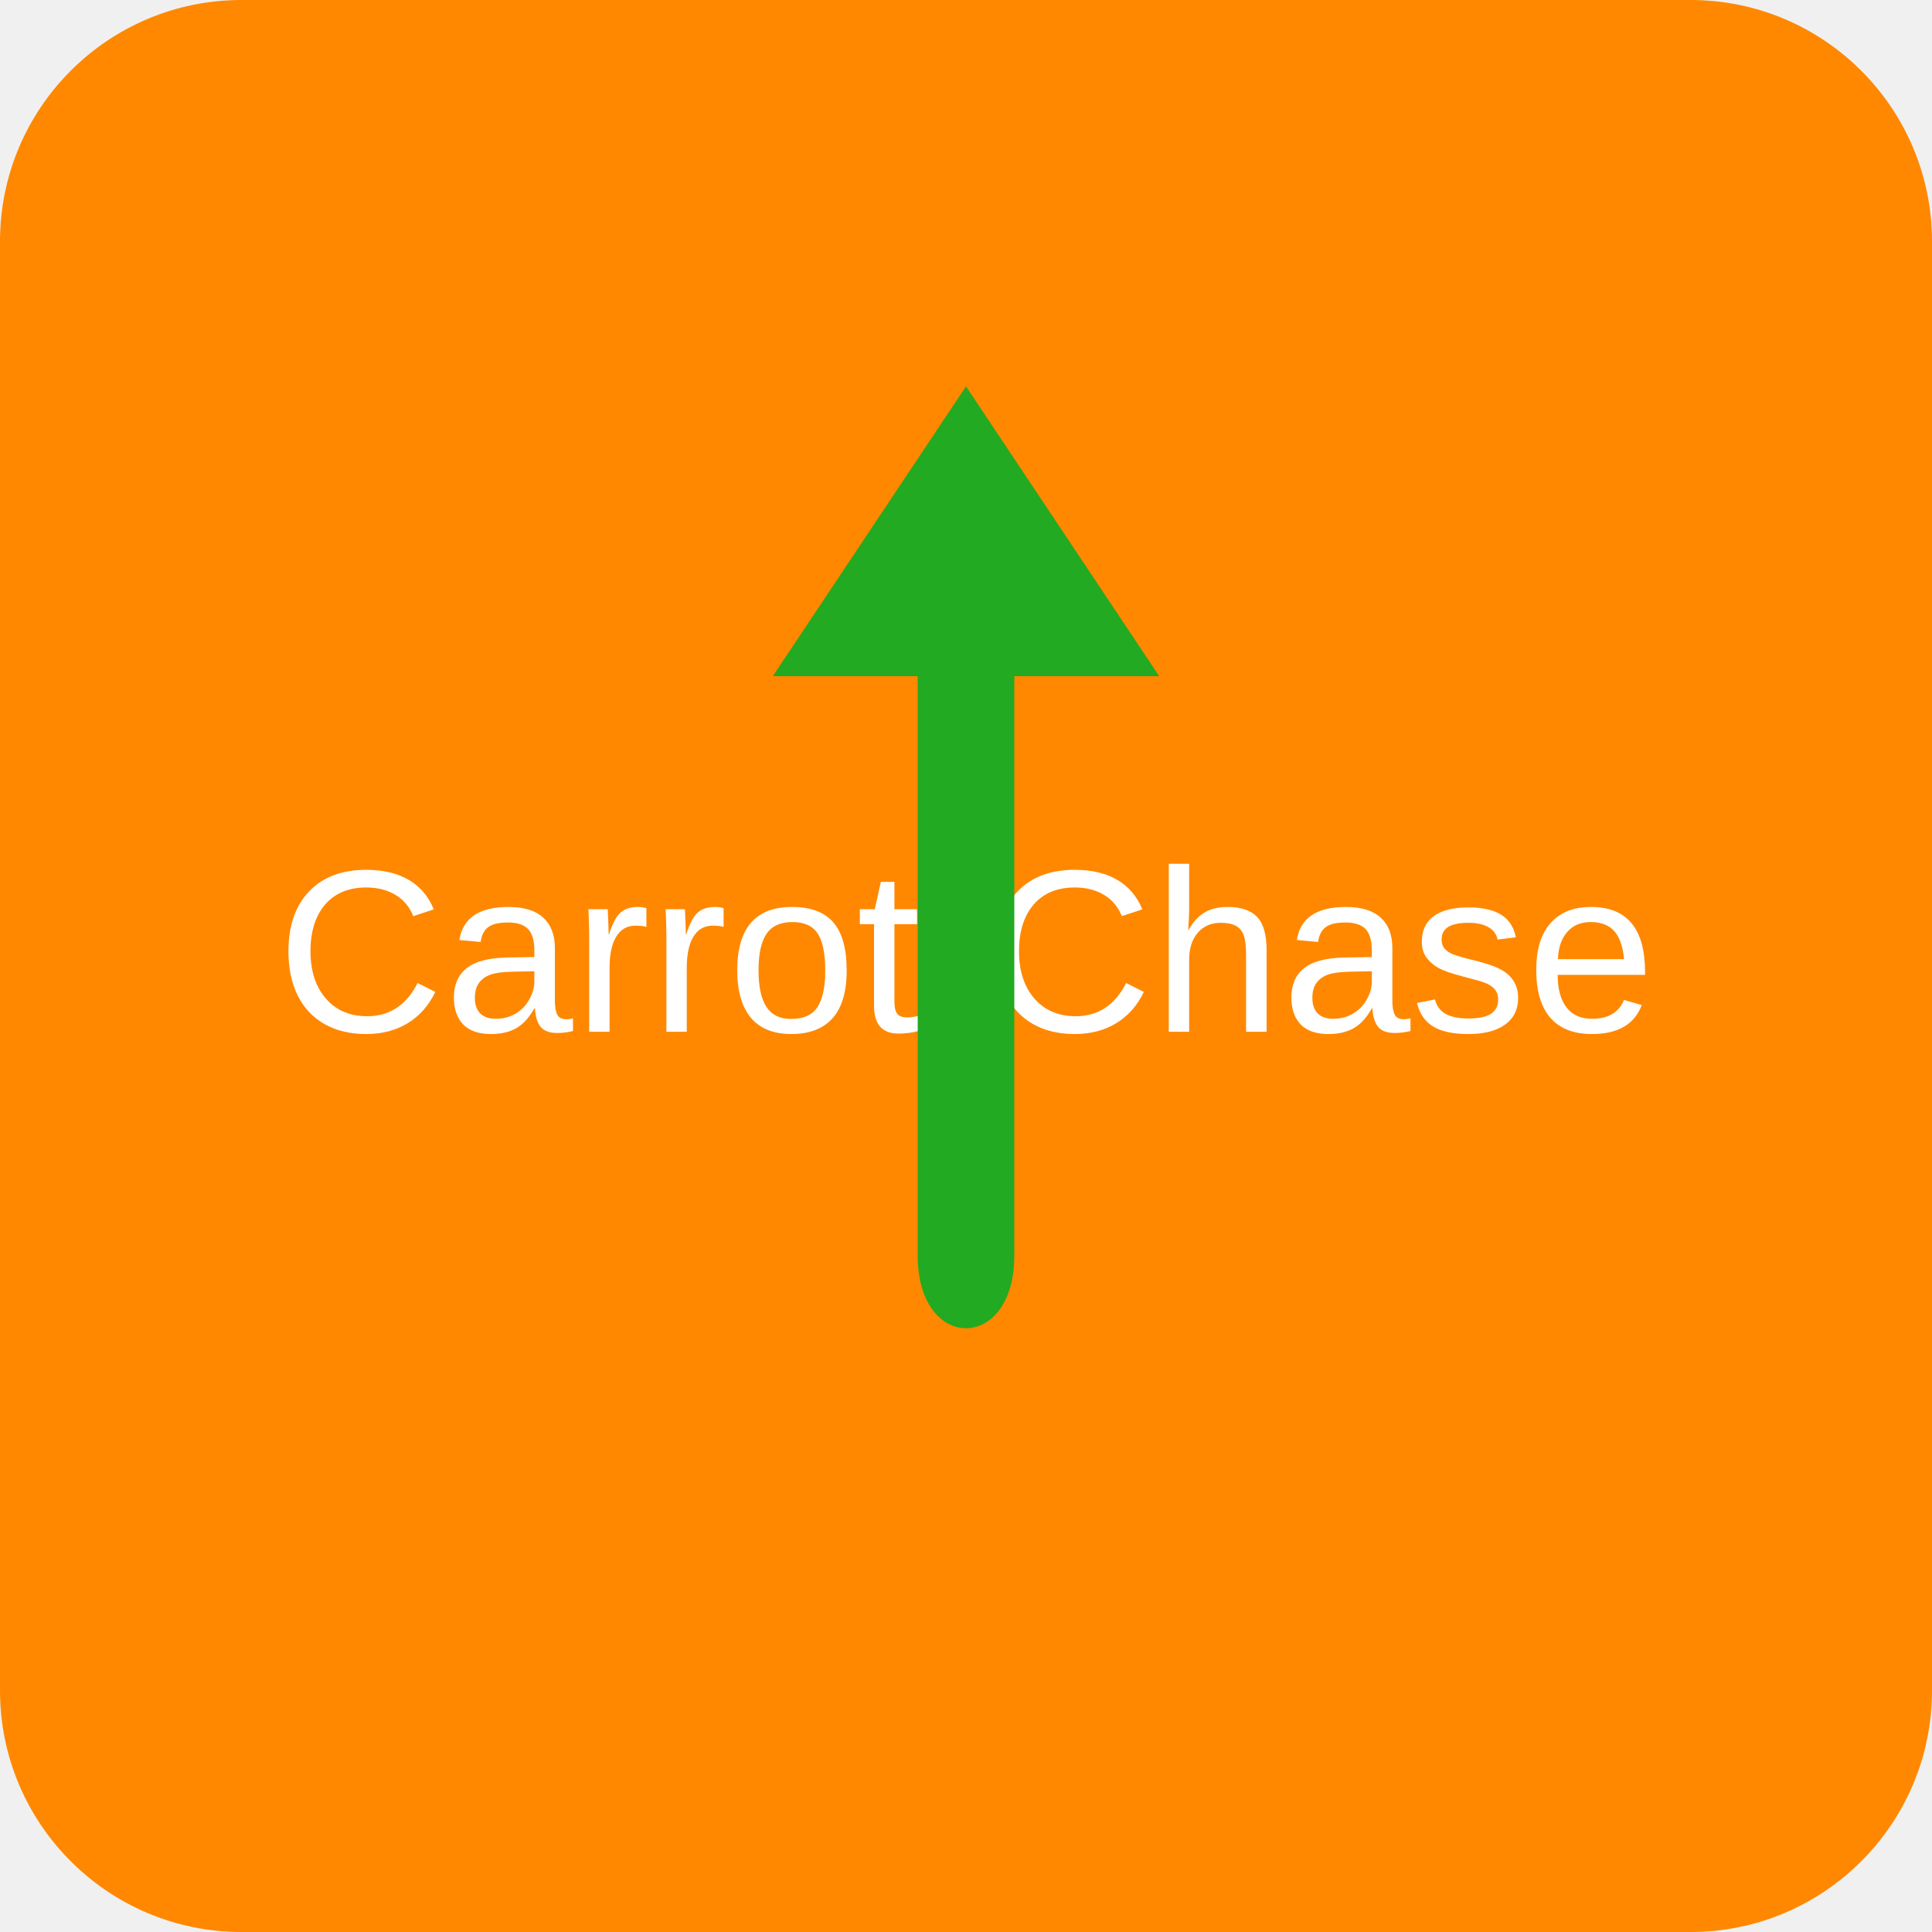
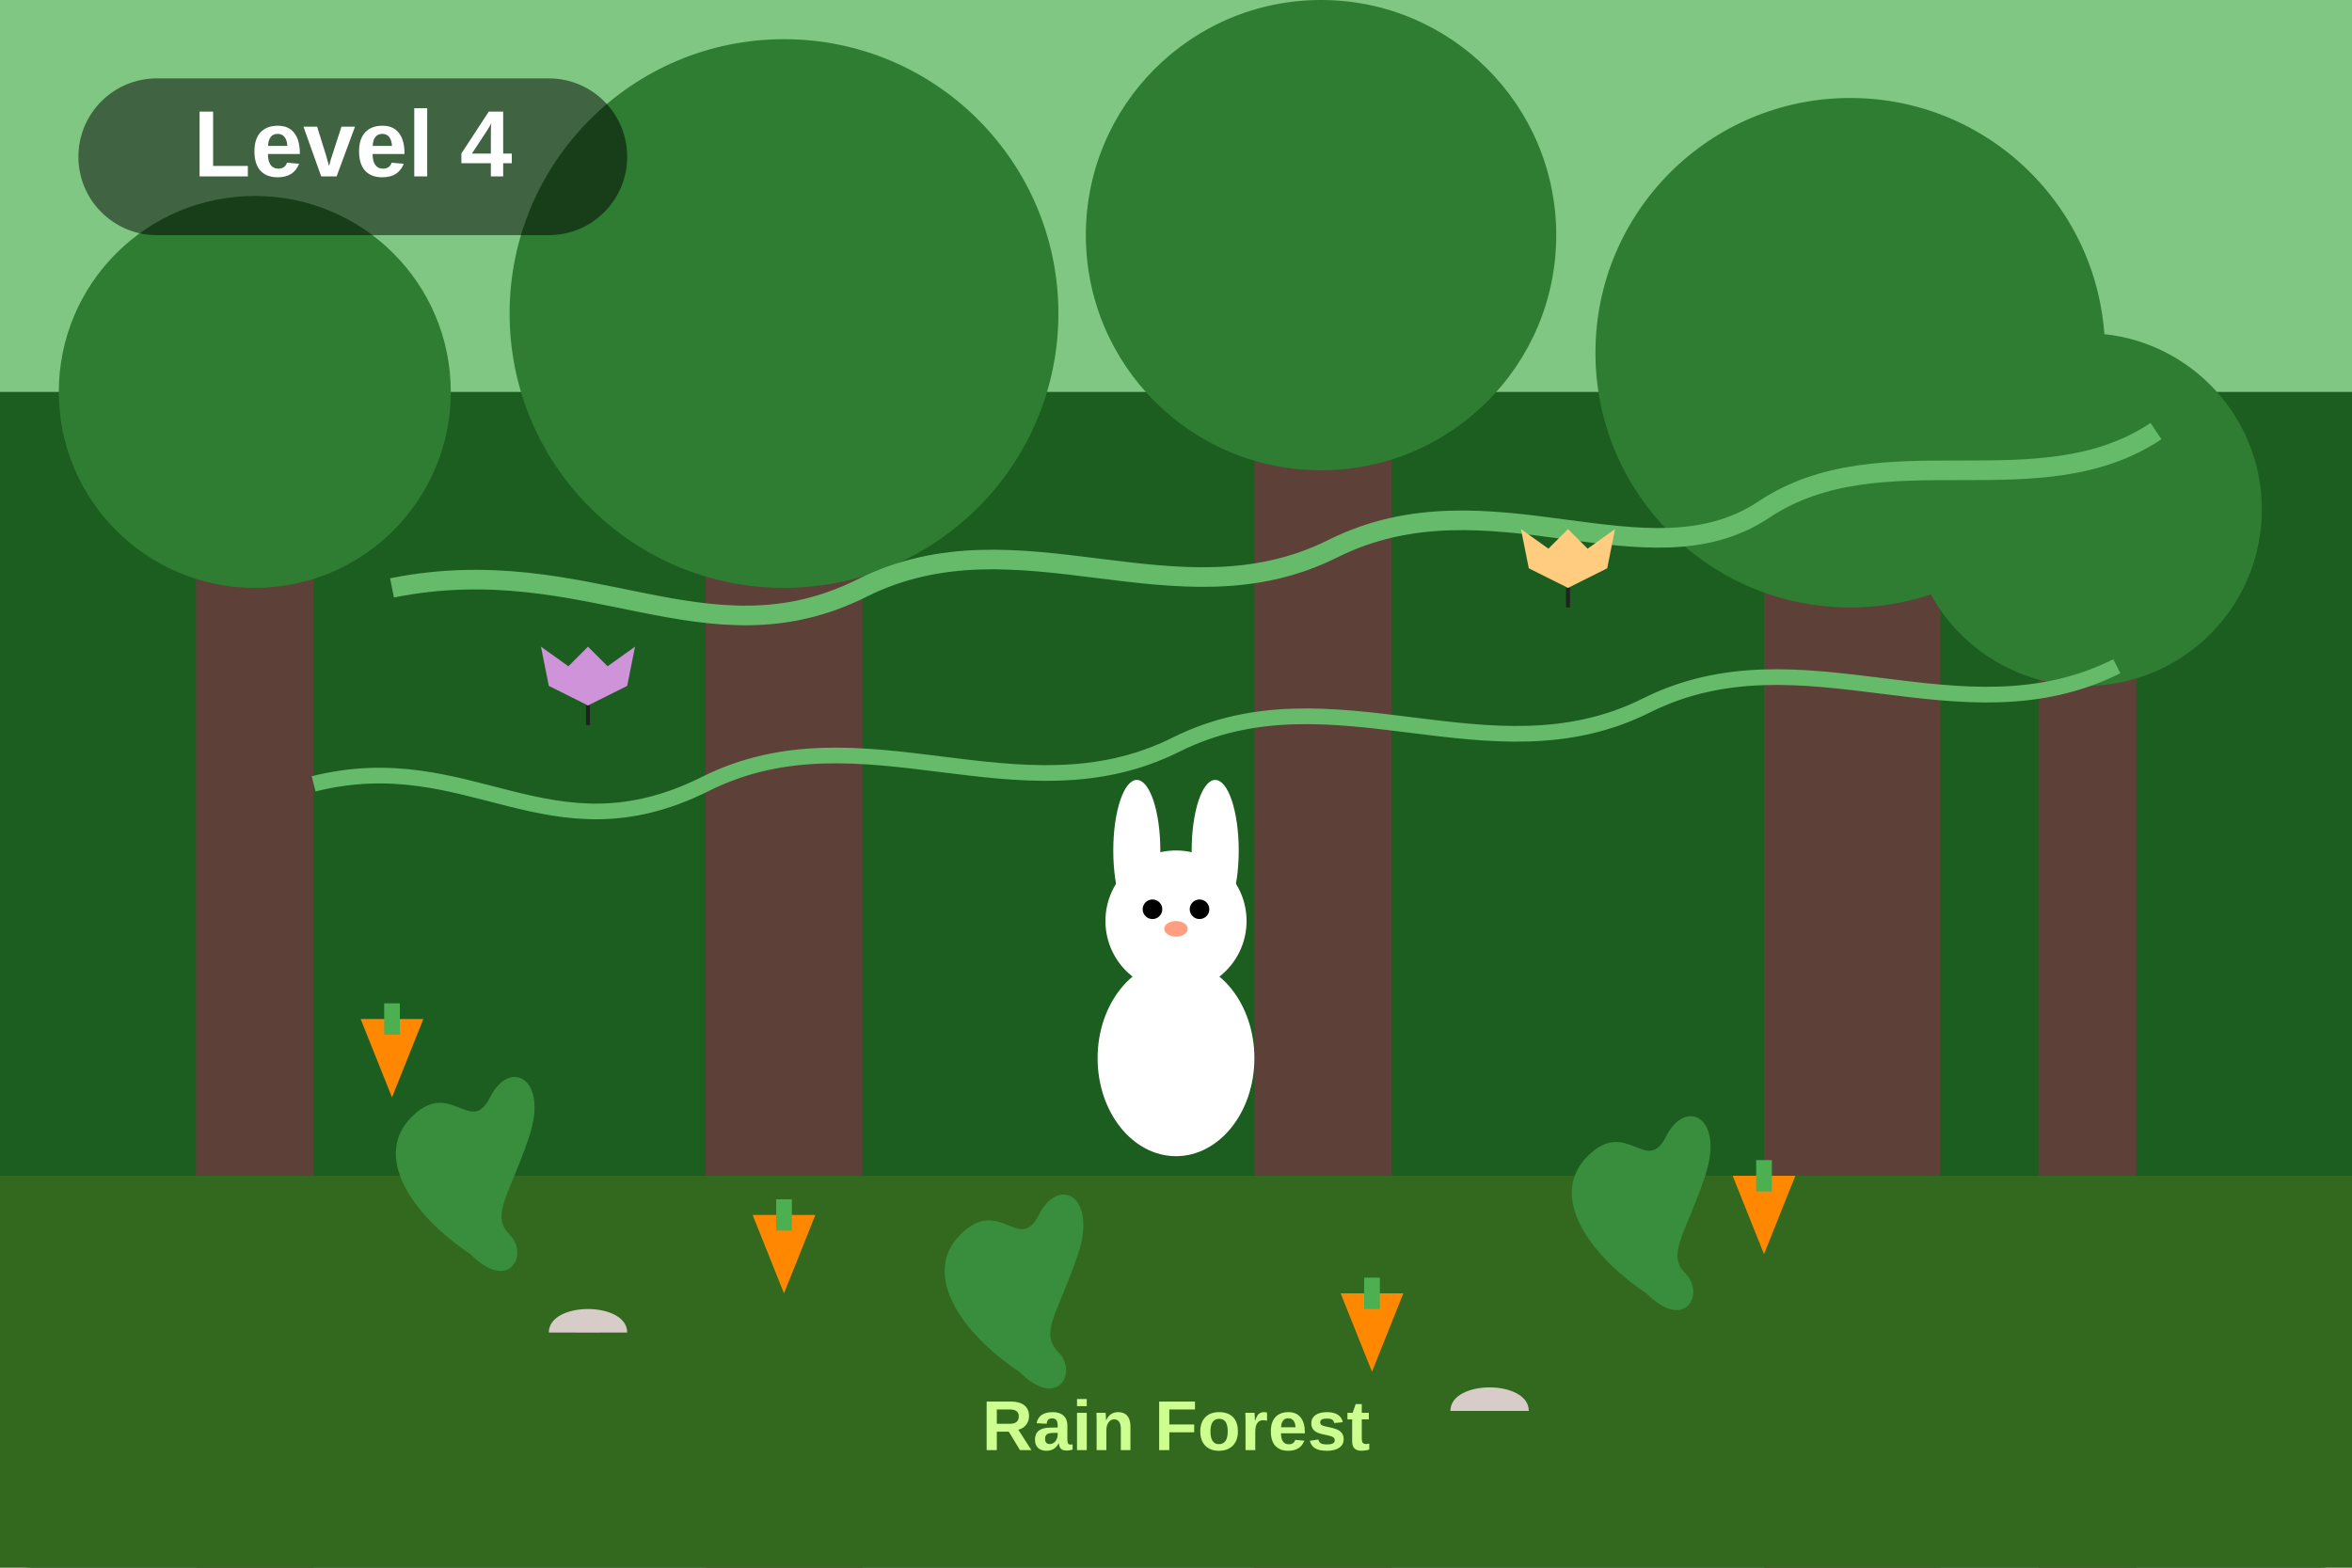
- <svg xmlns="http://www.w3.org/2000/svg" width="200" height="200" viewBox="0 0 200 200">
-   <rect width="200" height="200" fill="#FF8800" rx="25" ry="25" />
-   <text x="100" y="100" font-family="Arial" font-size="24" fill="white" text-anchor="middle" dominant-baseline="middle">Carrot Chase</text>
-   <path d="M100,40 L120,70 L80,70 Z" fill="#22AA22" />
-   <path d="M95,70 L95,130 C95,140 105,140 105,130 L105,70 Z" fill="#22AA22" />
+ <svg xmlns="http://www.w3.org/2000/svg" width="600" height="400" viewBox="0 0 600 400">
+   <rect width="600" height="400" fill="#1B5E20" rx="8" ry="8" />
+   <rect x="0" y="0" width="600" height="100" fill="#81C784" />
+   <rect x="50" y="100" width="30" height="300" fill="#5D4037" />
+   <rect x="180" y="80" width="40" height="320" fill="#5D4037" />
+   <rect x="320" y="60" width="35" height="340" fill="#5D4037" />
+   <rect x="450" y="90" width="45" height="310" fill="#5D4037" />
+   <rect x="520" y="130" width="25" height="270" fill="#5D4037" />
+   <circle cx="65" cy="100" r="50" fill="#2E7D32" />
+   <circle cx="200" cy="80" r="70" fill="#2E7D32" />
+   <circle cx="337" cy="60" r="60" fill="#2E7D32" />
+   <circle cx="472" cy="90" r="65" fill="#2E7D32" />
+   <circle cx="532" cy="130" r="45" fill="#2E7D32" />
+   <path d="M100,150 C150,140 180,170 220,150 C260,130 300,160 340,140 C380,120 420,150 450,130 C480,110 520,130 550,110" fill="none" stroke="#66BB6A" stroke-width="5" />
+   <path d="M80,200 C120,190 140,220 180,200 C220,180 260,210 300,190 C340,170 380,200 420,180 C460,160 500,190 540,170" fill="none" stroke="#66BB6A" stroke-width="4" />
+   <rect x="0" y="300" width="600" height="100" fill="#33691E" />
+   <g transform="translate(120, 320)">
+     <path d="M0,0 C-15,-10 -25,-25 -15,-35 C-5,-45 0,-30 5,-40 C10,-50 20,-45 15,-30 C10,-15 5,-10 10,-5 C15,0 10,10 0,0 Z" fill="#388E3C" />
+   </g>
+   <g transform="translate(420, 330)">
+     <path d="M0,0 C-15,-10 -25,-25 -15,-35 C-5,-45 0,-30 5,-40 C10,-50 20,-45 15,-30 C10,-15 5,-10 10,-5 C15,0 10,10 0,0 Z" fill="#388E3C" />
+   </g>
+   <g transform="translate(260, 350)">
+     <path d="M0,0 C-15,-10 -25,-25 -15,-35 C-5,-45 0,-30 5,-40 C10,-50 20,-45 15,-30 C10,-15 5,-10 10,-5 C15,0 10,10 0,0 Z" fill="#388E3C" />
+   </g>
+   <g transform="translate(150, 340)">
+     <rect x="-3" y="-5" width="6" height="5" fill="#8D6E63" />
+     <path d="M-10,0 C-10,-8 10,-8 10,0 Z" fill="#D7CCC8" />
+   </g>
+   <g transform="translate(380, 360)">
+     <rect x="-3" y="-5" width="6" height="5" fill="#8D6E63" />
+     <path d="M-10,0 C-10,-8 10,-8 10,0 Z" fill="#D7CCC8" />
+   </g>
+   <g transform="translate(300, 270)">
+     <ellipse cx="0" cy="0" rx="20" ry="25" fill="#FFFFFF" />
+     <circle cx="0" cy="-35" r="18" fill="#FFFFFF" />
+     <ellipse cx="-10" cy="-53" rx="6" ry="18" fill="#FFFFFF" />
+     <ellipse cx="10" cy="-53" rx="6" ry="18" fill="#FFFFFF" />
+     <circle cx="-6" cy="-38" r="2.5" fill="#000000" />
+     <circle cx="6" cy="-38" r="2.5" fill="#000000" />
+     <ellipse cx="0" cy="-33" rx="3" ry="2" fill="#FF9E80" />
+   </g>
+   <g transform="translate(200, 330)">
+     <path d="M0,0 L8,-20 L-8,-20 Z" fill="#FF8800" />
+     <rect x="-2" y="-24" width="4" height="8" fill="#4CAF50" />
+   </g>
+   <g transform="translate(350, 350)">
+     <path d="M0,0 L8,-20 L-8,-20 Z" fill="#FF8800" />
+     <rect x="-2" y="-24" width="4" height="8" fill="#4CAF50" />
+   </g>
+   <g transform="translate(450, 320)">
+     <path d="M0,0 L8,-20 L-8,-20 Z" fill="#FF8800" />
+     <rect x="-2" y="-24" width="4" height="8" fill="#4CAF50" />
+   </g>
+   <g transform="translate(100, 280)">
+     <path d="M0,0 L8,-20 L-8,-20 Z" fill="#FF8800" />
+     <rect x="-2" y="-24" width="4" height="8" fill="#4CAF50" />
+   </g>
+   <g transform="translate(150, 180)">
+     <path d="M0,0 L-10,-5 L-12,-15 L-5,-10 L0,-15 L5,-10 L12,-15 L10,-5 Z" fill="#CE93D8" />
+     <rect x="-0.5" y="0" width="1" height="5" fill="#212121" />
+   </g>
+   <g transform="translate(400, 150)">
+     <path d="M0,0 L-10,-5 L-12,-15 L-5,-10 L0,-15 L5,-10 L12,-15 L10,-5 Z" fill="#FFCC80" />
+     <rect x="-0.5" y="0" width="1" height="5" fill="#212121" />
+   </g>
+   <rect x="20" y="20" width="140" height="40" rx="20" ry="20" fill="rgba(0,0,0,0.5)" />
+   <text x="90" y="45" font-family="Arial, sans-serif" font-size="24" font-weight="bold" fill="white" text-anchor="middle">Level 4</text>
+   <text x="300" y="370" font-family="Arial, sans-serif" font-size="18" font-weight="bold" fill="#CCFF90" text-anchor="middle">Rain Forest</text>
</svg>
